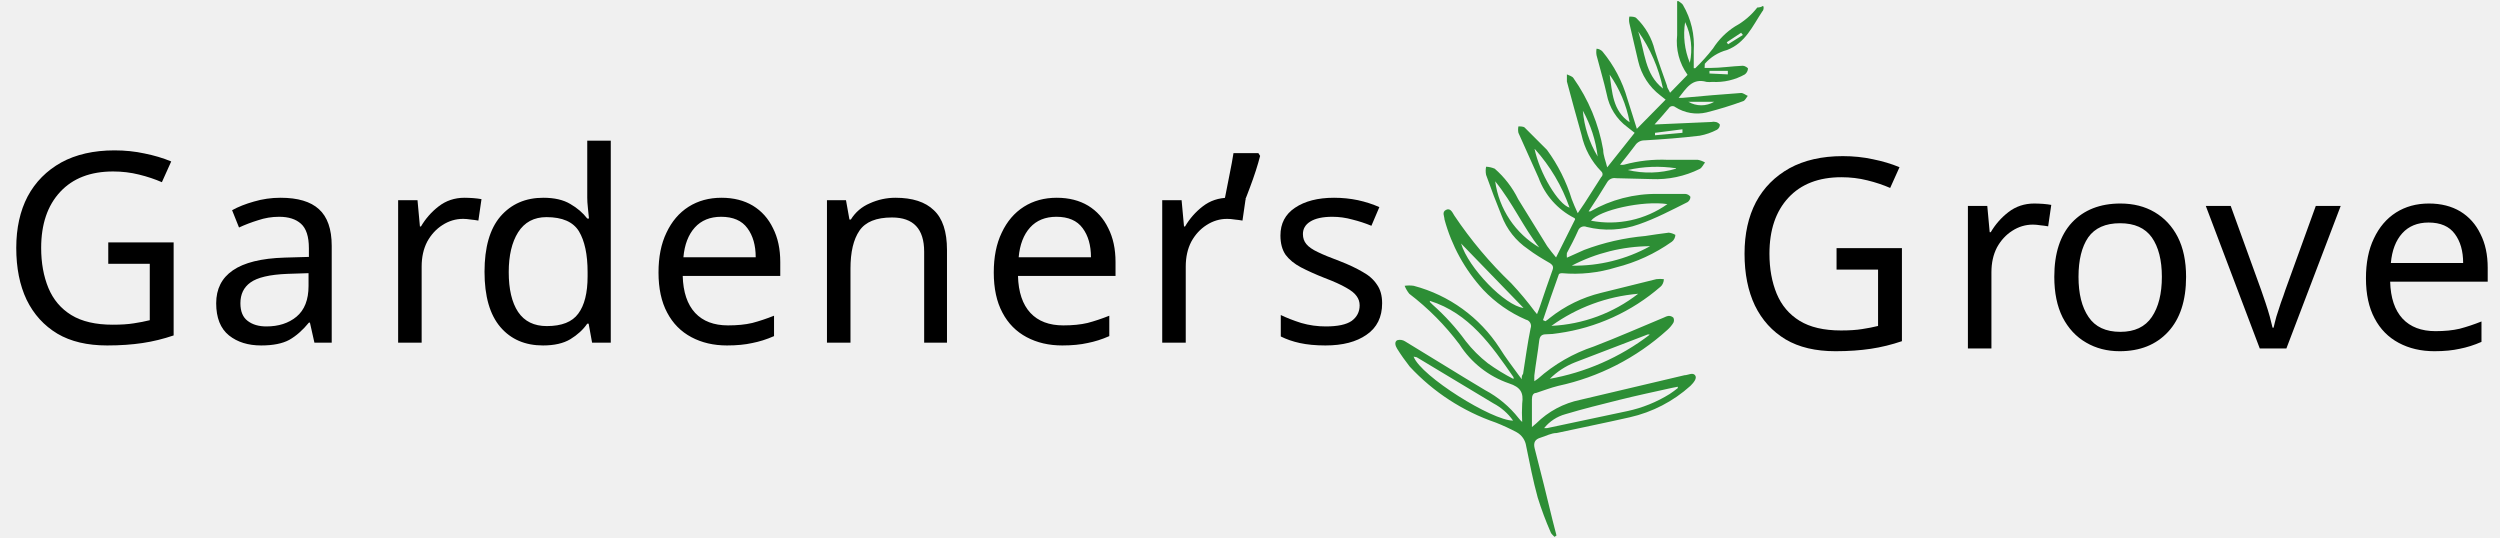
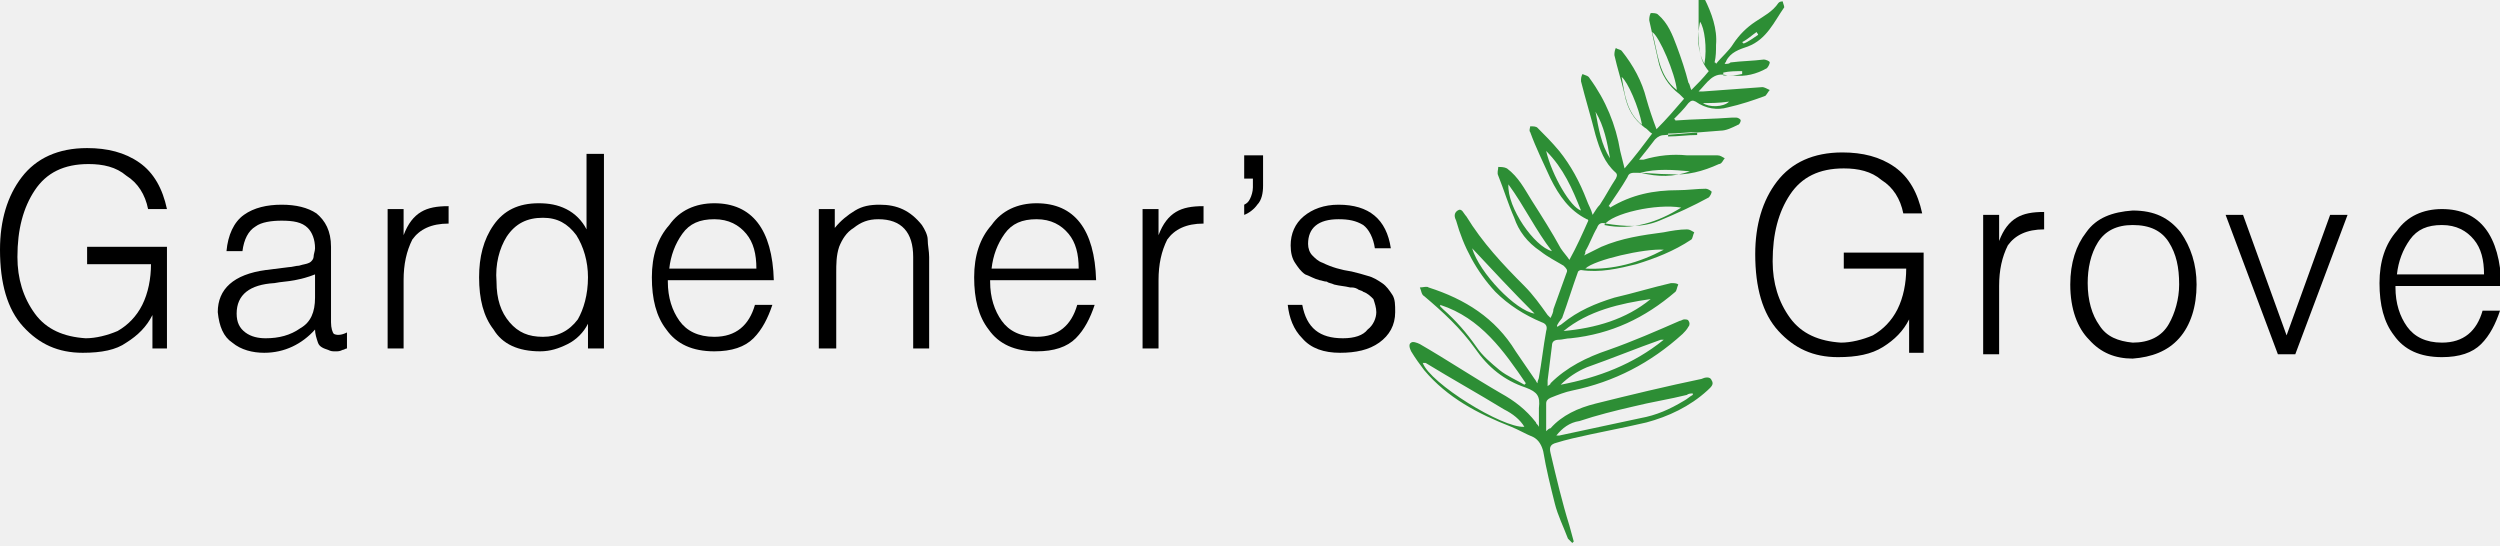
- <svg xmlns="http://www.w3.org/2000/svg" viewBox="0 0 112.93 24.29">
-   <defs>
-     <style>.cls-1,.cls-4{font-size:12px;font-family:Helvetica-Light, Helvetica Light;font-weight:300;}.cls-1{letter-spacing:0.04em;}.cls-2{letter-spacing:0.02em;}.cls-3{letter-spacing:-0.03em;}.cls-4{letter-spacing:0.04em;}.cls-5{letter-spacing:0.02em;}.cls-6{fill:#2d8e35;}</style>
-   </defs>
-   <g id="Layer_2">
-     <g id="Layer_1-2">
-       <text class="cls-1" transform="translate(0 15.48)">Ga<tspan class="cls-2" x="16.97" y="0">r</tspan>
-         <tspan x="21.23" y="0">dener</tspan>
-         <tspan class="cls-3" x="54.97" y="0">’</tspan>
-         <tspan x="57.23" y="0">s</tspan>
-       </text>
-       <text class="cls-4" transform="translate(78.07 15.74)">G<tspan class="cls-5" x="9.81" y="0">r</tspan>
-         <tspan x="14.07" y="0">ove</tspan>
-       </text>
-       <path class="cls-6" d="M69.81,14.51a1.49,1.49,0,0,0,.2-.15,6,6,0,0,1,2.31-1.13l2.5-.62a1.37,1.37,0,0,1,.34,0c0,.12-.06.27-.15.34a8.91,8.91,0,0,1-4.61,2.1,3.41,3.41,0,0,1-.55.05c-.2,0-.29.07-.32.28-.06.52-.15,1-.22,1.57a2.18,2.18,0,0,0,0,.27l.16-.11A7.22,7.22,0,0,1,72,15.65c1.07-.41,2.11-.87,3.17-1.31a.73.73,0,0,1,.19-.07.3.3,0,0,1,.23.08.26.26,0,0,1,0,.23,1.44,1.44,0,0,1-.28.33,10.68,10.68,0,0,1-4.92,2.52c-.33.08-.66.21-1,.32-.14,0-.19.13-.19.29,0,.33,0,.66,0,1,0,.07,0,.14,0,.25l.19-.16a3.94,3.94,0,0,1,2-1.07l4.7-1.11c.16,0,.37-.14.48,0s-.08.35-.21.48a6.11,6.11,0,0,1-2.74,1.42c-1.1.25-2.2.47-3.3.71-.25,0-.49.14-.73.21s-.33.21-.27.47c.28,1.08.55,2.17.81,3.25l.18.7-.09.06c-.06-.07-.14-.12-.17-.2a15,15,0,0,1-.59-1.58c-.21-.76-.36-1.54-.52-2.32a.85.85,0,0,0-.42-.62,9,9,0,0,0-.95-.44,9.52,9.52,0,0,1-3.89-2.53,9.08,9.08,0,0,1-.57-.81c-.08-.13-.13-.3,0-.38a.43.43,0,0,1,.36.05c1.21.73,2.4,1.48,3.61,2.2a4.8,4.8,0,0,1,1.52,1.27,1.06,1.06,0,0,0,.16.17,7.42,7.42,0,0,1,0-.83c.07-.49-.07-.74-.59-.91a4.32,4.32,0,0,1-2.24-1.76,11.73,11.73,0,0,0-2.27-2.29,1.42,1.42,0,0,1-.21-.36,1.42,1.42,0,0,1,.41,0,6.65,6.65,0,0,1,3.88,2.81c.26.42.56.81.85,1.21l.15.2c0-.11,0-.17.06-.24.11-.69.2-1.38.34-2.06a.29.29,0,0,0-.21-.39A5.87,5.87,0,0,1,67,13.09a7.66,7.66,0,0,1-1.75-3.18c0-.14-.13-.33.07-.43s.29.12.37.25a18.42,18.42,0,0,0,2.58,3.07,14.55,14.55,0,0,1,1.06,1.27l.1.12c.06-.15.11-.27.15-.4.18-.53.36-1.07.55-1.59.06-.16,0-.23-.11-.31-.35-.2-.7-.41-1-.64a3.17,3.17,0,0,1-1.19-1.51c-.25-.61-.48-1.22-.7-1.84a.94.94,0,0,1,0-.37,1.17,1.17,0,0,1,.39.09A4.4,4.4,0,0,1,68.58,9l1.31,2.12c.11.16.24.31.4.51l.86-1.72s0-.06-.05-.07a3.31,3.31,0,0,1-1.6-1.81L68.59,6a.7.7,0,0,1,0-.29c.1,0,.24,0,.29.06.33.33.66.66,1,1A7.51,7.51,0,0,1,71,9c.07.19.16.39.27.63l.3-.44L72.33,8a.17.17,0,0,0,0-.26,3.38,3.38,0,0,1-.89-1.65c-.22-.8-.45-1.6-.66-2.41,0-.1,0-.22,0-.32.1.05.23.08.29.16a8,8,0,0,1,1.35,3.25c0,.25.11.49.18.79L73.84,6l-.33-.26a2.39,2.39,0,0,1-.93-1.48c-.13-.59-.31-1.17-.46-1.76a.82.82,0,0,1,0-.3c.09,0,.21.06.27.13a5.89,5.89,0,0,1,1.12,2.13c.13.43.28.86.43,1.36L75.24,4.5,75,4.31a2.72,2.72,0,0,1-1-1.55c-.13-.57-.27-1.14-.4-1.72a.77.77,0,0,1,0-.29c.11,0,.25,0,.32.07a3,3,0,0,1,.83,1.45c.17.54.36,1.06.55,1.6,0,.09.08.18.14.32l.79-.81a2.58,2.58,0,0,1-.47-1.79c0-.52,0-1,0-1.54l.06,0c.07.06.16.1.2.17a3.61,3.61,0,0,1,.49,2.08c0,.26,0,.52,0,.78l.07,0a8.35,8.35,0,0,0,.8-.89,3.25,3.25,0,0,1,1-1,3.22,3.22,0,0,0,1-.85s.15,0,.23-.06.07.18,0,.23c-.44.66-.76,1.43-1.6,1.75a2,2,0,0,0-1,.62L77,3.07l.24,0c.49,0,1-.08,1.49-.1.08,0,.23.09.23.13a.36.36,0,0,1-.14.26,2.68,2.68,0,0,1-1.47.34,1.13,1.13,0,0,1-.26,0c-.66-.19-.92.3-1.26.72H76c.88-.08,1.77-.16,2.65-.22.1,0,.2.09.3.13-.07.09-.13.22-.21.24a16.68,16.68,0,0,1-1.66.51,1.83,1.83,0,0,1-1.4-.24.2.2,0,0,0-.3.05c-.21.25-.42.49-.64.73l.06,0,2.51-.11a.39.39,0,0,1,.19,0c.07,0,.19.09.19.13a.27.27,0,0,1-.13.22,2.78,2.78,0,0,1-.78.27c-.83.1-1.65.16-2.48.21a.5.5,0,0,0-.44.23c-.21.28-.43.56-.68.87a.46.46,0,0,0,.18,0,6.42,6.42,0,0,1,2-.22c.45,0,.89,0,1.34,0a1,1,0,0,1,.32.12c-.08.1-.14.24-.24.29a4.44,4.44,0,0,1-2.18.46L73,8.05a.38.38,0,0,0-.4.18c-.27.45-.55.88-.84,1.32l.08,0a5.94,5.94,0,0,1,3.05-.79c.41,0,.82,0,1.24,0a.3.3,0,0,1,.23.13.29.29,0,0,1-.13.24c-.72.36-1.44.74-2.19,1a4.07,4.07,0,0,1-2.37.12.29.29,0,0,0-.39.18c-.16.36-.34.7-.5,1a.93.93,0,0,0,0,.21l.78-.35a10.44,10.44,0,0,1,2.76-.63c.35-.05.7-.11,1.06-.15a.76.76,0,0,1,.3.1c0,.11-.07.25-.16.31A7.54,7.54,0,0,1,73,12.08a6.36,6.36,0,0,1-2.45.26s-.13,0-.14.07c-.25.68-.48,1.37-.71,2.05Zm-.06,4.83h.13l3.63-.77a6,6,0,0,0,1.91-.77c.13-.08.25-.18.37-.27l0-.06-.26.05c-.81.18-1.61.35-2.41.55s-1.61.4-2.41.64A1.87,1.87,0,0,0,69.75,19.34Zm-1.38-2.22,0-.08c-1-1.44-2-2.89-3.78-3.45,0,0,0,0,0,.05l.12.12a10.25,10.25,0,0,1,1.5,1.65,5.73,5.73,0,0,0,1,1A8.78,8.78,0,0,0,68.37,17.12Zm-4.51-1C64.2,17,67.4,19,68.35,19a2.55,2.55,0,0,0-.89-.78L64,16.14S63.9,16.12,63.86,16.11Zm6.1,1a10.5,10.5,0,0,0,4.56-2,.14.14,0,0,0-.12,0l-3.26,1.25A3.37,3.37,0,0,0,70,17.12Zm.12-2.4A6.93,6.93,0,0,0,74,13.27,7.83,7.83,0,0,0,70.08,14.72Zm5.24-5.5c-1.11-.17-3.08.27-3.45.75A4.49,4.49,0,0,0,75.32,9.22Zm-6.5,4.69L66,11C66.33,12.11,68,13.82,68.82,13.91Zm5.72-2.79A7.74,7.74,0,0,0,71,12,7.06,7.06,0,0,0,74.54,11.12Zm-5,.07c-.73-.92-1.19-2-2-3A4.12,4.12,0,0,0,69.55,11.19Zm-.22-4.46c.23,1.1,1.07,2.5,1.58,2.65A7.82,7.82,0,0,0,69.33,6.73ZM75.12,4A6.9,6.9,0,0,0,74,1.42C74.31,2.34,74.28,3.34,75.12,4Zm-1.51,1.5a5.47,5.47,0,0,0-.9-2.13C72.83,4.16,72.84,5,73.61,5.52Zm2.1,2.1a5.92,5.92,0,0,0-2.18.08A4.24,4.24,0,0,0,75.71,7.62ZM71.5,5a4.86,4.86,0,0,0,.67,2.07A5.66,5.66,0,0,0,71.5,5Zm4.83-2.15A2.84,2.84,0,0,0,76.12,1,3.42,3.42,0,0,0,76.33,2.83ZM76.27,4.6a1.15,1.15,0,0,0,1.16,0ZM74.76,6v.11L76,6V5.84Zm3.29-2.64V3.2l-.83,0v.12Zm.68-1.78-.08-.1L78,1.91l.06.09Z" />
+ <svg xmlns="http://www.w3.org/2000/svg" version="1.0" id="Layer_1" x="0px" y="0px" viewBox="0 0 172.2 37.6" style="enable-background:new 0 0 172.2 37.6;" xml:space="preserve">
+   <path style="display:none;fill:#2EB34A;" d="M171.5,175.6H3.5c-6.6,0-12-5.4-12-12v-168c0-6.6,5.4-12,12-12h168c6.6,0,12,5.4,12,12  v168C183.5,170.2,178.1,175.6,171.5,175.6z" />
+   <g style="display:none;">
+     <path style="display:inline;fill:#FFFFFF;" d="M101.1,46.2c7.1,7.5,10.7,18.6,10.7,33.2c0,15.4-3.5,27.1-10.4,35.2   c-7,8.1-15.9,12.1-26.9,12.1c-7,0-12.8-1.7-17.4-5.2c-2.5-1.9-5-4.7-7.4-8.4v45.6H27V36.9h21.9v12.9c2.5-3.8,5.1-6.8,7.9-9   c5.1-3.9,11.2-5.8,18.2-5.8C85.3,34.9,94,38.7,101.1,46.2z M83.6,62.7c-3.1-5.2-8.1-7.8-15.1-7.8c-8.4,0-14.1,3.9-17.3,11.8   c-1.6,4.2-2.4,9.5-2.4,15.9c0,10.2,2.7,17.3,8.2,21.4c3.2,2.4,7.1,3.6,11.5,3.6c6.4,0,11.3-2.5,14.7-7.4s5.1-11.5,5.1-19.7   C88.2,73.8,86.7,67.9,83.6,62.7z" />
+     <path style="display:inline;fill:#FFFFFF;" d="M127.5,100.3h24.3v24h-24.3V100.3z" />
+   </g>
+   <g>
+     <g>
+       <path d="M6,18.1v-1.1h5.5V24h-1v-2.3c-0.4,0.8-1,1.4-1.8,1.9C8,24.1,7,24.3,5.7,24.3c-1.7,0-3-0.6-4.1-1.8c-1.1-1.2-1.6-3-1.6-5.3    c0-2,0.5-3.7,1.5-5c1-1.3,2.5-2,4.5-2c1.4,0,2.6,0.3,3.6,1c1,0.7,1.6,1.8,1.9,3.2h-1.3c-0.2-1-0.7-1.8-1.5-2.3    c-0.7-0.6-1.6-0.8-2.6-0.8c-1.7,0-2.9,0.6-3.7,1.8c-0.8,1.2-1.2,2.7-1.2,4.6c0,1.5,0.4,2.8,1.2,3.9c0.8,1.1,2,1.6,3.5,1.7    c0.7,0,1.5-0.2,2.2-0.5c0.7-0.4,1.3-1,1.7-1.8c0.4-0.8,0.6-1.8,0.6-2.8H6z" />
+       <path d="M19.9,18.4c0.2,0,0.5-0.1,0.7-0.1c0.3-0.1,0.5-0.1,0.7-0.2c0.2-0.1,0.3-0.3,0.3-0.4c0-0.2,0.1-0.4,0.1-0.6    c0-0.6-0.2-1.1-0.5-1.4c-0.4-0.4-1-0.5-1.8-0.5c-0.7,0-1.4,0.1-1.8,0.4c-0.5,0.3-0.8,0.9-0.9,1.7h-1.1c0.1-1.1,0.5-2,1.2-2.5    c0.7-0.5,1.6-0.7,2.6-0.7c1,0,1.8,0.2,2.4,0.6c0.6,0.5,1,1.2,1,2.3v5.2c0,0.4,0.1,0.7,0.2,0.8c0.2,0.1,0.5,0.1,0.9-0.1V24    c-0.1,0-0.2,0.1-0.3,0.1c-0.2,0.1-0.3,0.1-0.5,0.1c-0.2,0-0.3,0-0.5-0.1c-0.3-0.1-0.6-0.2-0.7-0.5c-0.1-0.3-0.2-0.6-0.2-0.9    c-0.9,1-2.1,1.6-3.5,1.6c-0.8,0-1.6-0.2-2.2-0.7c-0.6-0.4-0.9-1.1-1-2.1c0-1.6,1.1-2.6,3.3-2.9L19.9,18.4z M21.7,18.9    c-0.5,0.2-0.9,0.3-1.4,0.4c-0.5,0.1-0.9,0.1-1.4,0.2c-1.7,0.1-2.6,0.8-2.6,2.1c0,0.6,0.2,1,0.6,1.3c0.4,0.3,0.9,0.4,1.4,0.4    c0.9,0,1.7-0.2,2.4-0.7c0.7-0.4,1-1.1,1-2.1V18.9z" />
+       <path d="M27.8,24h-1.1v-9.6h1.1v1.8h0c0.3-0.8,0.7-1.3,1.2-1.6c0.5-0.3,1.1-0.4,1.9-0.4v1.2c-1.2,0-2,0.4-2.5,1.1    c-0.4,0.8-0.6,1.7-0.6,2.8V24z" />
+       <path d="M40.5,10.6h1.1V24h-1.1v-1.7h0c-0.3,0.6-0.8,1.1-1.4,1.4c-0.6,0.3-1.2,0.5-1.9,0.5c-1.5,0-2.6-0.5-3.2-1.5    c-0.7-0.9-1-2.1-1-3.6c0-1.4,0.3-2.6,1-3.6c0.7-1,1.7-1.5,3.1-1.5c0.7,0,1.3,0.1,1.9,0.4c0.6,0.3,1.1,0.8,1.4,1.4V10.6z     M40.5,19.1c0-1.1-0.3-2.1-0.8-2.9c-0.6-0.8-1.3-1.2-2.3-1.2c-1.1,0-1.9,0.4-2.5,1.3c-0.5,0.8-0.8,1.9-0.7,3.1    c0,1.2,0.3,2.1,0.9,2.8c0.6,0.7,1.3,1,2.3,1c1,0,1.8-0.4,2.4-1.2C40.2,21.3,40.5,20.3,40.5,19.1z" />
+       <path d="M46,19.4c0,1.1,0.3,2,0.8,2.7c0.5,0.7,1.3,1.1,2.4,1.1c1.5,0,2.4-0.8,2.8-2.2h1.2c-0.3,0.9-0.7,1.7-1.3,2.3    c-0.6,0.6-1.5,0.9-2.7,0.9c-1.5,0-2.6-0.5-3.3-1.5c-0.7-0.9-1-2.1-1-3.6c0-1.5,0.4-2.7,1.2-3.6c0.7-1,1.8-1.5,3.1-1.5    c2.6,0,4,1.8,4.1,5.3H46z M52.1,18.5c0-1-0.2-1.8-0.7-2.4c-0.5-0.6-1.2-1-2.2-1c-1,0-1.7,0.3-2.2,1c-0.5,0.7-0.8,1.5-0.9,2.4H52.1    z" />
+       <path d="M57.5,24h-1.1v-9.6h1.1v1.3c0.4-0.5,0.9-0.9,1.4-1.2c0.5-0.3,1-0.4,1.7-0.4c1.2,0,2.1,0.4,2.9,1.4c0.2,0.3,0.4,0.7,0.4,1    c0,0.4,0.1,0.8,0.1,1.2V24h-1.1v-6.3c0-1.7-0.8-2.6-2.4-2.6c-0.7,0-1.2,0.2-1.7,0.6C58.3,16,58,16.5,57.8,17    c-0.2,0.6-0.2,1.2-0.2,1.8V24z" />
+       <path d="M68.2,19.4c0,1.1,0.3,2,0.8,2.7c0.5,0.7,1.3,1.1,2.4,1.1c1.5,0,2.4-0.8,2.8-2.2h1.2c-0.3,0.9-0.7,1.7-1.3,2.3    c-0.6,0.6-1.5,0.9-2.7,0.9c-1.5,0-2.6-0.5-3.3-1.5c-0.7-0.9-1-2.1-1-3.6c0-1.5,0.4-2.7,1.2-3.6c0.7-1,1.8-1.5,3.1-1.5    c2.6,0,4,1.8,4.1,5.3H68.2z M74.3,18.5c0-1-0.2-1.8-0.7-2.4c-0.5-0.6-1.2-1-2.2-1c-1,0-1.7,0.3-2.2,1c-0.5,0.7-0.8,1.5-0.9,2.4    H74.3z" />
+       <path d="M79.8,24h-1.1v-9.6h1.1v1.8h0c0.3-0.8,0.7-1.3,1.2-1.6c0.5-0.3,1.1-0.4,1.9-0.4v1.2c-1.2,0-2,0.4-2.5,1.1    c-0.4,0.8-0.6,1.7-0.6,2.8V24z" />
+       <path d="M87,12.8c0,0.5-0.1,1-0.4,1.3c-0.2,0.3-0.6,0.6-0.9,0.7v-0.7c0.2-0.1,0.3-0.2,0.4-0.4c0.1-0.2,0.2-0.5,0.2-0.8v-0.6h-0.6    v-1.6H87V12.8z" />
+       <path d="M89.7,21c0.3,1.6,1.2,2.3,2.8,2.3c0.8,0,1.4-0.2,1.7-0.6c0.4-0.3,0.6-0.8,0.6-1.2c0-0.3-0.1-0.6-0.2-0.9    c-0.2-0.2-0.4-0.4-0.7-0.5c-0.1-0.1-0.3-0.1-0.4-0.2c-0.2-0.1-0.3-0.1-0.5-0.1c-0.4-0.1-0.7-0.1-1.1-0.2c-0.2-0.1-0.4-0.1-0.5-0.2    c-0.2,0-0.4-0.1-0.5-0.1c-0.4-0.1-0.7-0.3-1-0.4c-0.3-0.2-0.5-0.5-0.7-0.8c-0.2-0.3-0.3-0.7-0.3-1.2c0-0.8,0.3-1.5,0.9-2    c0.6-0.5,1.4-0.8,2.4-0.8c2.1,0,3.3,1,3.6,3h-1.1c-0.1-0.7-0.4-1.3-0.8-1.6c-0.5-0.3-1-0.4-1.7-0.4c-1.4,0-2.1,0.6-2.1,1.7    c0,0.3,0.1,0.6,0.3,0.8c0.2,0.2,0.4,0.4,0.7,0.5c0.6,0.3,1.3,0.5,2,0.6c0.4,0.1,0.8,0.2,1.1,0.3c0.4,0.1,0.7,0.3,1,0.5    c0.3,0.2,0.5,0.5,0.7,0.8c0.2,0.3,0.2,0.7,0.2,1.2c0,0.9-0.4,1.6-1.1,2.1c-0.7,0.5-1.6,0.7-2.7,0.7c-1.1,0-2-0.3-2.6-1    c-0.6-0.6-0.9-1.4-1-2.3H89.7z" />
    </g>
  </g>
+   <g>
+     <g>
+       <path d="M127,18.5v-1.1h5.5v6.9h-1v-2.3c-0.4,0.8-1,1.4-1.8,1.9c-0.8,0.5-1.8,0.7-3.1,0.7c-1.7,0-3-0.6-4.1-1.8    c-1.1-1.2-1.6-3-1.6-5.3c0-2,0.5-3.7,1.5-5c1-1.3,2.5-2,4.5-2c1.4,0,2.6,0.3,3.6,1c1,0.7,1.6,1.8,1.9,3.2h-1.3    c-0.2-1-0.7-1.8-1.5-2.3c-0.7-0.6-1.6-0.8-2.6-0.8c-1.7,0-2.9,0.6-3.7,1.8c-0.8,1.2-1.2,2.7-1.2,4.6c0,1.5,0.4,2.8,1.2,3.9    c0.8,1.1,2,1.6,3.5,1.7c0.7,0,1.5-0.2,2.2-0.5c0.7-0.4,1.3-1,1.7-1.8c0.4-0.8,0.6-1.8,0.6-2.8H127z" />
+       <path d="M137.7,24.4h-1.1v-9.6h1.1v1.8h0c0.3-0.8,0.7-1.3,1.2-1.6c0.5-0.3,1.1-0.4,1.9-0.4v1.2c-1.2,0-2,0.4-2.5,1.1    c-0.4,0.8-0.6,1.7-0.6,2.8V24.4z" />
+       <path d="M146.9,24.7c-1.2,0-2.2-0.4-3-1.3c-0.8-0.8-1.3-2.1-1.3-3.8c0-1.5,0.4-2.7,1.1-3.6c0.7-1,1.8-1.4,3.2-1.5    c1.5,0,2.5,0.5,3.3,1.5c0.7,1,1.1,2.2,1.1,3.6c0,1.5-0.4,2.8-1.2,3.7C149.3,24.2,148.2,24.6,146.9,24.7z M150.1,19.6    c0-1.2-0.2-2.1-0.7-2.9s-1.3-1.2-2.5-1.2c-1.1,0-1.9,0.4-2.4,1.2c-0.5,0.8-0.7,1.8-0.7,2.8c0,1.2,0.3,2.2,0.8,2.9    c0.5,0.8,1.3,1.1,2.3,1.2c1.1,0,2-0.4,2.5-1.3C149.8,21.6,150.1,20.6,150.1,19.6z" />
+       <path d="M153.3,14.8h1.2l3,8.3l3-8.3h1.2l-3.6,9.6h-1.2L153.3,14.8z" />
+       <path d="M165,19.8c0,1.1,0.3,2,0.8,2.7c0.5,0.7,1.3,1.1,2.4,1.1c1.5,0,2.4-0.8,2.8-2.2h1.2c-0.3,0.9-0.7,1.7-1.3,2.3    c-0.6,0.6-1.5,0.9-2.7,0.9c-1.5,0-2.6-0.5-3.3-1.5c-0.7-0.9-1-2.1-1-3.6c0-1.5,0.4-2.7,1.2-3.6c0.7-1,1.8-1.5,3.1-1.5    c2.6,0,4,1.8,4.1,5.3H165z M171.1,18.9c0-1-0.2-1.8-0.7-2.4c-0.5-0.6-1.2-1-2.2-1c-1,0-1.7,0.3-2.2,1c-0.5,0.7-0.8,1.5-0.9,2.4    H171.1z" />
+     </g>
+   </g>
+   <path style="fill:#2D8E35;" d="M107.3,22.5c0.1-0.1,0.2-0.1,0.3-0.2c1.1-0.9,2.3-1.4,3.6-1.8c1.3-0.3,2.6-0.7,3.9-1  c0.2,0,0.4,0,0.5,0.1c-0.1,0.2-0.1,0.4-0.2,0.5c-2.1,1.8-4.4,2.9-7.2,3.2c-0.3,0-0.6,0.1-0.8,0.1c-0.3,0-0.5,0.1-0.5,0.4  c-0.1,0.8-0.2,1.6-0.3,2.4c0,0.1,0,0.2,0,0.4c0.1-0.1,0.2-0.1,0.2-0.2c1.1-1.1,2.5-1.8,4-2.3c1.7-0.6,3.3-1.3,4.9-2  c0.1,0,0.2-0.1,0.3-0.1c0.1,0,0.3,0,0.3,0.1c0.1,0.1,0.1,0.3,0,0.4c-0.1,0.2-0.3,0.4-0.4,0.5c-2.2,2-4.7,3.3-7.6,3.9  c-0.5,0.1-1,0.3-1.5,0.5c-0.2,0.1-0.3,0.2-0.3,0.4c0,0.5,0,1,0,1.5c0,0.1,0,0.2,0,0.4c0.1-0.1,0.2-0.2,0.3-0.2  c0.8-0.9,1.9-1.4,3.1-1.7c2.4-0.6,4.9-1.2,7.3-1.7c0.2-0.1,0.6-0.2,0.7,0.1c0.2,0.3-0.1,0.5-0.3,0.7c-1.2,1.1-2.7,1.8-4.2,2.2  c-1.7,0.4-3.4,0.7-5.1,1.1c-0.4,0.1-0.8,0.2-1.1,0.3c-0.4,0.1-0.5,0.3-0.4,0.7c0.4,1.7,0.8,3.4,1.3,5c0.1,0.4,0.2,0.7,0.3,1.1  c0,0-0.1,0.1-0.1,0.1c-0.1-0.1-0.2-0.2-0.3-0.3c-0.3-0.8-0.7-1.6-0.9-2.4c-0.3-1.2-0.6-2.4-0.8-3.6c-0.1-0.4-0.3-0.8-0.7-1  c-0.5-0.2-1-0.5-1.5-0.7c-2.3-0.9-4.4-2-6-3.9c-0.3-0.4-0.6-0.8-0.9-1.3c-0.1-0.2-0.2-0.5,0-0.6c0.1-0.1,0.4,0,0.6,0.1  c1.9,1.1,3.7,2.3,5.6,3.4c0.9,0.5,1.7,1.1,2.4,2c0,0.1,0.1,0.1,0.2,0.3c0-0.5,0-0.9,0-1.3c0.1-0.8-0.1-1.1-0.9-1.4  c-1.5-0.5-2.6-1.4-3.5-2.7c-1-1.4-2.2-2.5-3.5-3.6c-0.2-0.1-0.2-0.4-0.3-0.6c0.2,0,0.5-0.1,0.6,0c2.5,0.8,4.6,2.1,6,4.4  c0.4,0.6,0.9,1.3,1.3,1.9c0.1,0.1,0.1,0.2,0.2,0.3c0-0.2,0.1-0.3,0.1-0.4c0.2-1.1,0.3-2.1,0.5-3.2c0.1-0.3,0-0.5-0.3-0.6  c-1.2-0.5-2.3-1.2-3.2-2.1c-1.3-1.4-2.2-3.1-2.7-4.9c-0.1-0.2-0.2-0.5,0.1-0.7c0.3-0.2,0.4,0.2,0.6,0.4c1.1,1.8,2.5,3.3,4,4.8  c0.6,0.6,1.1,1.3,1.6,2c0,0,0.1,0.1,0.2,0.2c0.1-0.2,0.2-0.4,0.2-0.6c0.3-0.8,0.6-1.7,0.9-2.5c0.1-0.2,0-0.3-0.2-0.5  c-0.5-0.3-1.1-0.6-1.6-1c-0.9-0.6-1.5-1.4-1.8-2.3c-0.4-0.9-0.7-1.9-1.1-2.9c-0.1-0.2,0-0.4,0-0.6c0.2,0,0.4,0,0.6,0.1  c0.8,0.6,1.2,1.4,1.7,2.2c0.7,1.1,1.4,2.2,2,3.3c0.2,0.3,0.4,0.5,0.6,0.8c0.5-0.9,0.9-1.8,1.3-2.7c0,0,0-0.1-0.1-0.1  c-1.2-0.6-1.9-1.6-2.5-2.8c-0.5-1.1-1-2.1-1.4-3.2c-0.1-0.1,0-0.3,0-0.4c0.2,0,0.4,0,0.5,0.1c0.5,0.5,1,1,1.5,1.6  c0.8,1,1.4,2.1,1.9,3.4c0.1,0.3,0.3,0.6,0.4,1c0.2-0.3,0.3-0.5,0.5-0.7c0.4-0.6,0.7-1.2,1.1-1.8c0.1-0.2,0.1-0.3,0-0.4  c-0.8-0.7-1.1-1.6-1.4-2.6c-0.3-1.2-0.7-2.5-1-3.7c0-0.2,0-0.3,0.1-0.5c0.2,0.1,0.4,0.1,0.5,0.3c1.1,1.5,1.8,3.2,2.1,5  c0.1,0.4,0.2,0.8,0.3,1.2c0.7-0.8,1.3-1.6,1.9-2.4c-0.2-0.1-0.3-0.3-0.5-0.4c-0.8-0.6-1.2-1.3-1.4-2.3c-0.2-0.9-0.5-1.8-0.7-2.7  c0-0.1,0-0.3,0.1-0.5c0.1,0.1,0.3,0.1,0.4,0.2c0.8,1,1.4,2.1,1.7,3.3c0.2,0.7,0.4,1.3,0.7,2.1c0.7-0.7,1.3-1.4,1.9-2.1  c-0.1-0.1-0.2-0.2-0.3-0.3c-0.8-0.6-1.3-1.4-1.5-2.4c-0.2-0.9-0.4-1.8-0.6-2.7c0-0.1,0-0.3,0.1-0.5c0.2,0,0.4,0,0.5,0.1  c0.7,0.6,1,1.4,1.3,2.2c0.3,0.8,0.6,1.7,0.8,2.5c0.1,0.1,0.1,0.3,0.2,0.5c0.4-0.4,0.8-0.8,1.2-1.3c-0.7-0.8-0.7-1.8-0.7-2.8  c0-0.8,0-1.6,0-2.4c0,0,0.1,0,0.1-0.1c0.1,0.1,0.2,0.2,0.3,0.3c0.5,1,0.9,2.1,0.8,3.2c0,0.4,0,0.8-0.1,1.2c0,0,0.1,0,0.1,0.1  c0.4-0.5,0.9-0.9,1.2-1.4c0.4-0.6,0.9-1.1,1.5-1.5c0.6-0.4,1.2-0.7,1.6-1.3c0.1-0.1,0.2-0.1,0.3-0.1c0,0.1,0.1,0.3,0.1,0.4  c-0.7,1-1.2,2.2-2.5,2.7c-0.6,0.2-1.2,0.4-1.5,1c0,0.1-0.1,0.1-0.1,0.2c0.2,0,0.3,0,0.4-0.1c0.8-0.1,1.5-0.1,2.3-0.2  c0.1,0,0.4,0.1,0.4,0.2c0,0.1-0.1,0.3-0.2,0.4c-0.7,0.4-1.5,0.6-2.3,0.5c-0.1,0-0.3,0-0.4,0c-1-0.3-1.4,0.5-2,1.1c0.1,0,0.2,0,0.3,0  c1.4-0.1,2.7-0.2,4.1-0.3c0.1,0,0.3,0.1,0.5,0.2c-0.1,0.1-0.2,0.3-0.3,0.4c-0.8,0.3-1.7,0.6-2.6,0.8c-0.7,0.2-1.5,0.1-2.2-0.4  c-0.2-0.1-0.3-0.1-0.5,0.1c-0.3,0.4-0.7,0.8-1,1.1c0.1,0,0.1,0.1,0.1,0.1c1.3-0.1,2.6-0.1,3.9-0.2c0.1,0,0.2,0,0.3,0  c0.1,0,0.3,0.1,0.3,0.2c0,0.1-0.1,0.3-0.2,0.3c-0.4,0.2-0.8,0.4-1.2,0.4c-1.3,0.1-2.6,0.2-3.8,0.3c-0.3,0-0.5,0.1-0.7,0.3  c-0.3,0.4-0.7,0.9-1.1,1.4c0.1,0,0.2,0,0.3,0c1-0.3,2-0.4,3-0.3c0.7,0,1.4,0,2.1,0c0.2,0,0.3,0.1,0.5,0.2c-0.1,0.1-0.2,0.4-0.4,0.4  c-1.1,0.5-2.2,0.8-3.4,0.7c-0.8,0-1.5-0.1-2.3-0.1c-0.3,0-0.5,0-0.6,0.3c-0.4,0.7-0.9,1.4-1.3,2c0.1,0,0.1,0.1,0.1,0.1  c1.5-0.9,3-1.2,4.7-1.2c0.6,0,1.3-0.1,1.9-0.1c0.1,0,0.3,0.1,0.4,0.2c0,0.1-0.1,0.3-0.2,0.4c-1.1,0.6-2.2,1.1-3.4,1.6  c-1.2,0.5-2.4,0.4-3.7,0.2c-0.3-0.1-0.5,0-0.6,0.3c-0.3,0.5-0.5,1.1-0.8,1.6c0,0.1,0,0.2-0.1,0.3c0.4-0.2,0.8-0.4,1.2-0.6  c1.4-0.6,2.8-0.8,4.3-1c0.5-0.1,1.1-0.2,1.6-0.2c0.2,0,0.3,0.1,0.5,0.2c-0.1,0.2-0.1,0.4-0.2,0.5c-1.2,0.8-2.5,1.3-3.8,1.7  c-1.2,0.3-2.5,0.6-3.8,0.4c-0.1,0-0.2,0.1-0.2,0.1c-0.4,1.1-0.7,2.1-1.1,3.2C107.2,22.4,107.2,22.5,107.3,22.5z M107.2,30  c0.1,0,0.2,0,0.2,0c1.9-0.4,3.7-0.8,5.6-1.2c1.1-0.2,2-0.6,3-1.2c0.2-0.1,0.4-0.3,0.6-0.4c0,0,0-0.1,0-0.1c-0.1,0-0.3,0-0.4,0.1  c-1.2,0.3-2.5,0.5-3.7,0.8c-1.3,0.3-2.5,0.6-3.7,1C108.1,29.1,107.6,29.5,107.2,30z M105,26.5c0,0,0.1-0.1,0.1-0.1  c-1.5-2.2-3.1-4.5-5.9-5.4c0,0,0,0.1,0,0.1c0.1,0.1,0.1,0.1,0.2,0.2c0.9,0.8,1.6,1.6,2.3,2.6c0.4,0.6,1,1.1,1.6,1.6  C103.8,25.9,104.5,26.2,105,26.5z M98,25c0.5,1.4,5.5,4.5,7,4.4c-0.3-0.5-0.8-0.9-1.4-1.2c-1.8-1.1-3.6-2.1-5.4-3.2  C98.1,25,98.1,25,98,25z M107.5,26.5c2.6-0.5,5-1.4,7.1-3.1c-0.1,0-0.1,0-0.2,0c-1.7,0.6-3.4,1.3-5.1,1.9  C108.6,25.6,108,26,107.5,26.5z M107.7,22.8c2.2-0.2,4.3-0.8,6-2.2C111.6,20.9,109.4,21.4,107.7,22.8z M115.8,14.3  c-1.7-0.3-4.8,0.4-5.3,1.2C112.4,15.9,114.2,15.3,115.8,14.3z M105.7,21.6c-1.5-1.5-2.9-3-4.3-4.5C101.9,18.8,104.4,21.4,105.7,21.6  z M114.6,17.2c-1.3-0.1-4.8,0.7-5.4,1.3C111.1,18.6,112.9,18.1,114.6,17.2z M106.9,17.3c-1.1-1.4-1.9-3.1-3-4.6  C103.8,14.3,105.7,17,106.9,17.3z M106.5,10.4c0.4,1.7,1.7,3.9,2.4,4.1C108.3,13,107.7,11.6,106.5,10.4z M115.5,6.2  c-0.1-1.1-1.2-3.7-1.7-4C114.2,3.6,114.2,5.2,115.5,6.2z M113.1,8.6c-0.2-1.2-1-3-1.4-3.3C111.9,6.4,112,7.7,113.1,8.6z M116.4,11.8  c-1.1-0.1-2.3-0.2-3.4,0.1C114.2,12.2,115.3,12.2,116.4,11.8z M109.9,7.7c0.2,1.1,0.4,2.3,1,3.2C110.7,9.8,110.5,8.7,109.9,7.7z   M117.4,4.4c0.2-1.1,0-2.5-0.3-2.9C116.9,2.5,116.9,3.5,117.4,4.4z M117.3,7.1c0.4,0.3,1.4,0.3,1.8-0.1  C118.4,7.1,117.8,7.1,117.3,7.1z M114.9,9.2c0,0.1,0,0.1,0,0.2c0.7,0,1.3-0.1,2-0.1c0-0.1,0-0.1,0-0.2  C116.2,9.1,115.6,9.2,114.9,9.2z M120,5.1c0-0.1,0-0.1,0-0.2c-0.4,0-0.9,0-1.3,0.1c0,0.1,0,0.1,0,0.2C119.2,5.2,119.6,5.2,120,5.1z   M121.1,2.4c0-0.1-0.1-0.1-0.1-0.2c-0.3,0.2-0.6,0.5-1,0.7c0,0,0.1,0.1,0.1,0.1C120.4,2.9,120.8,2.6,121.1,2.4z" />
</svg>
